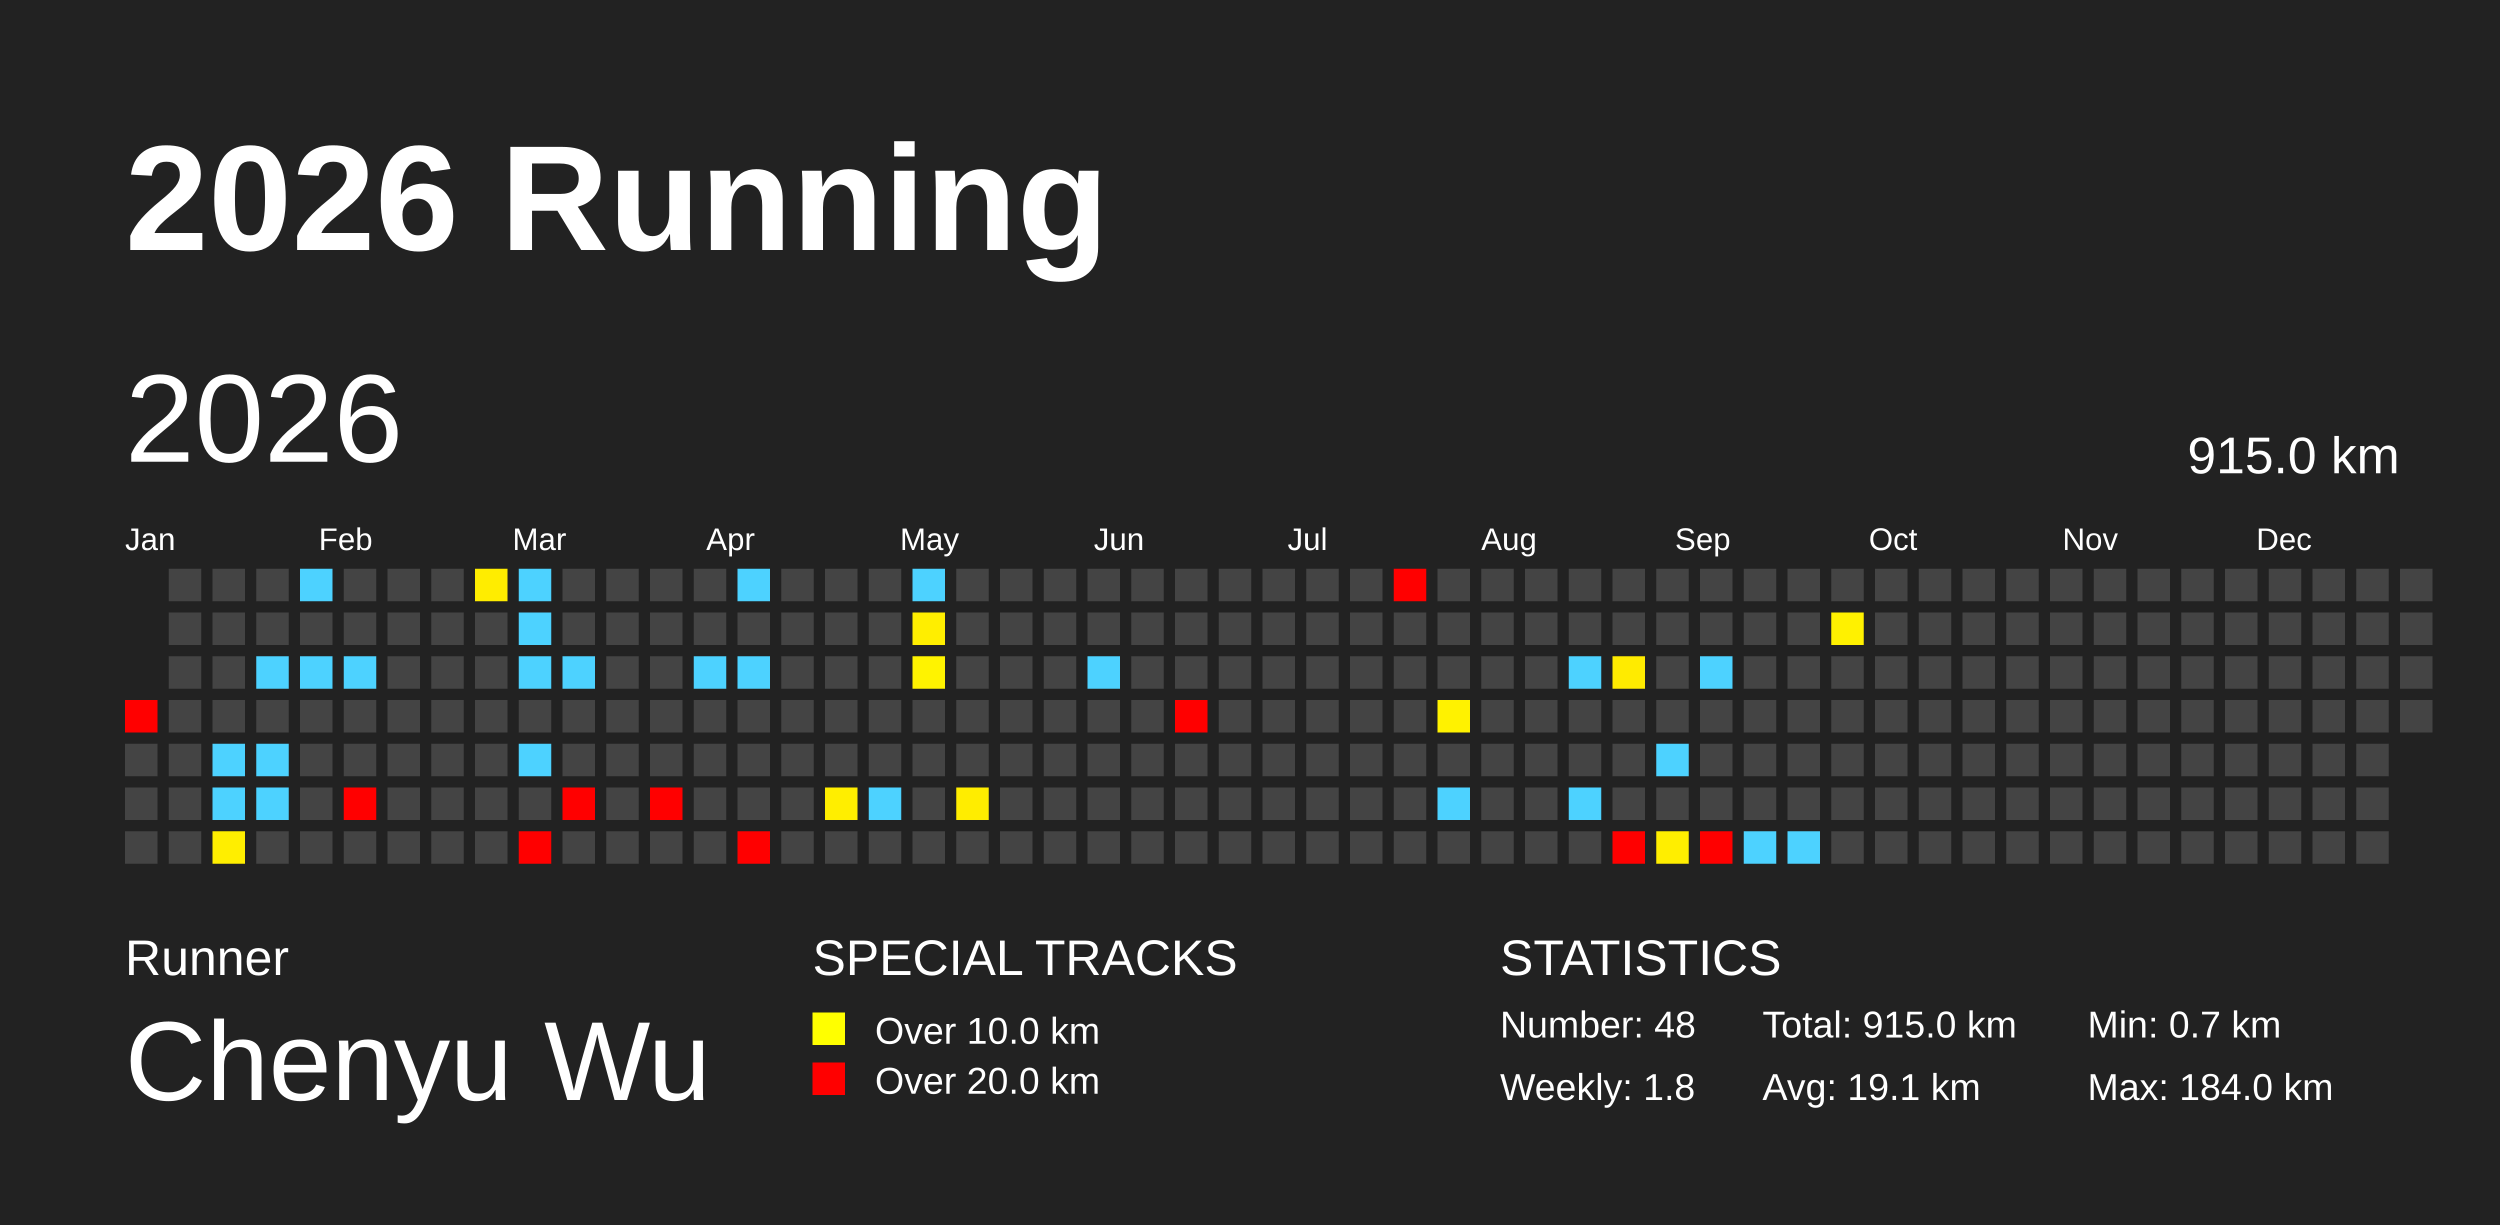
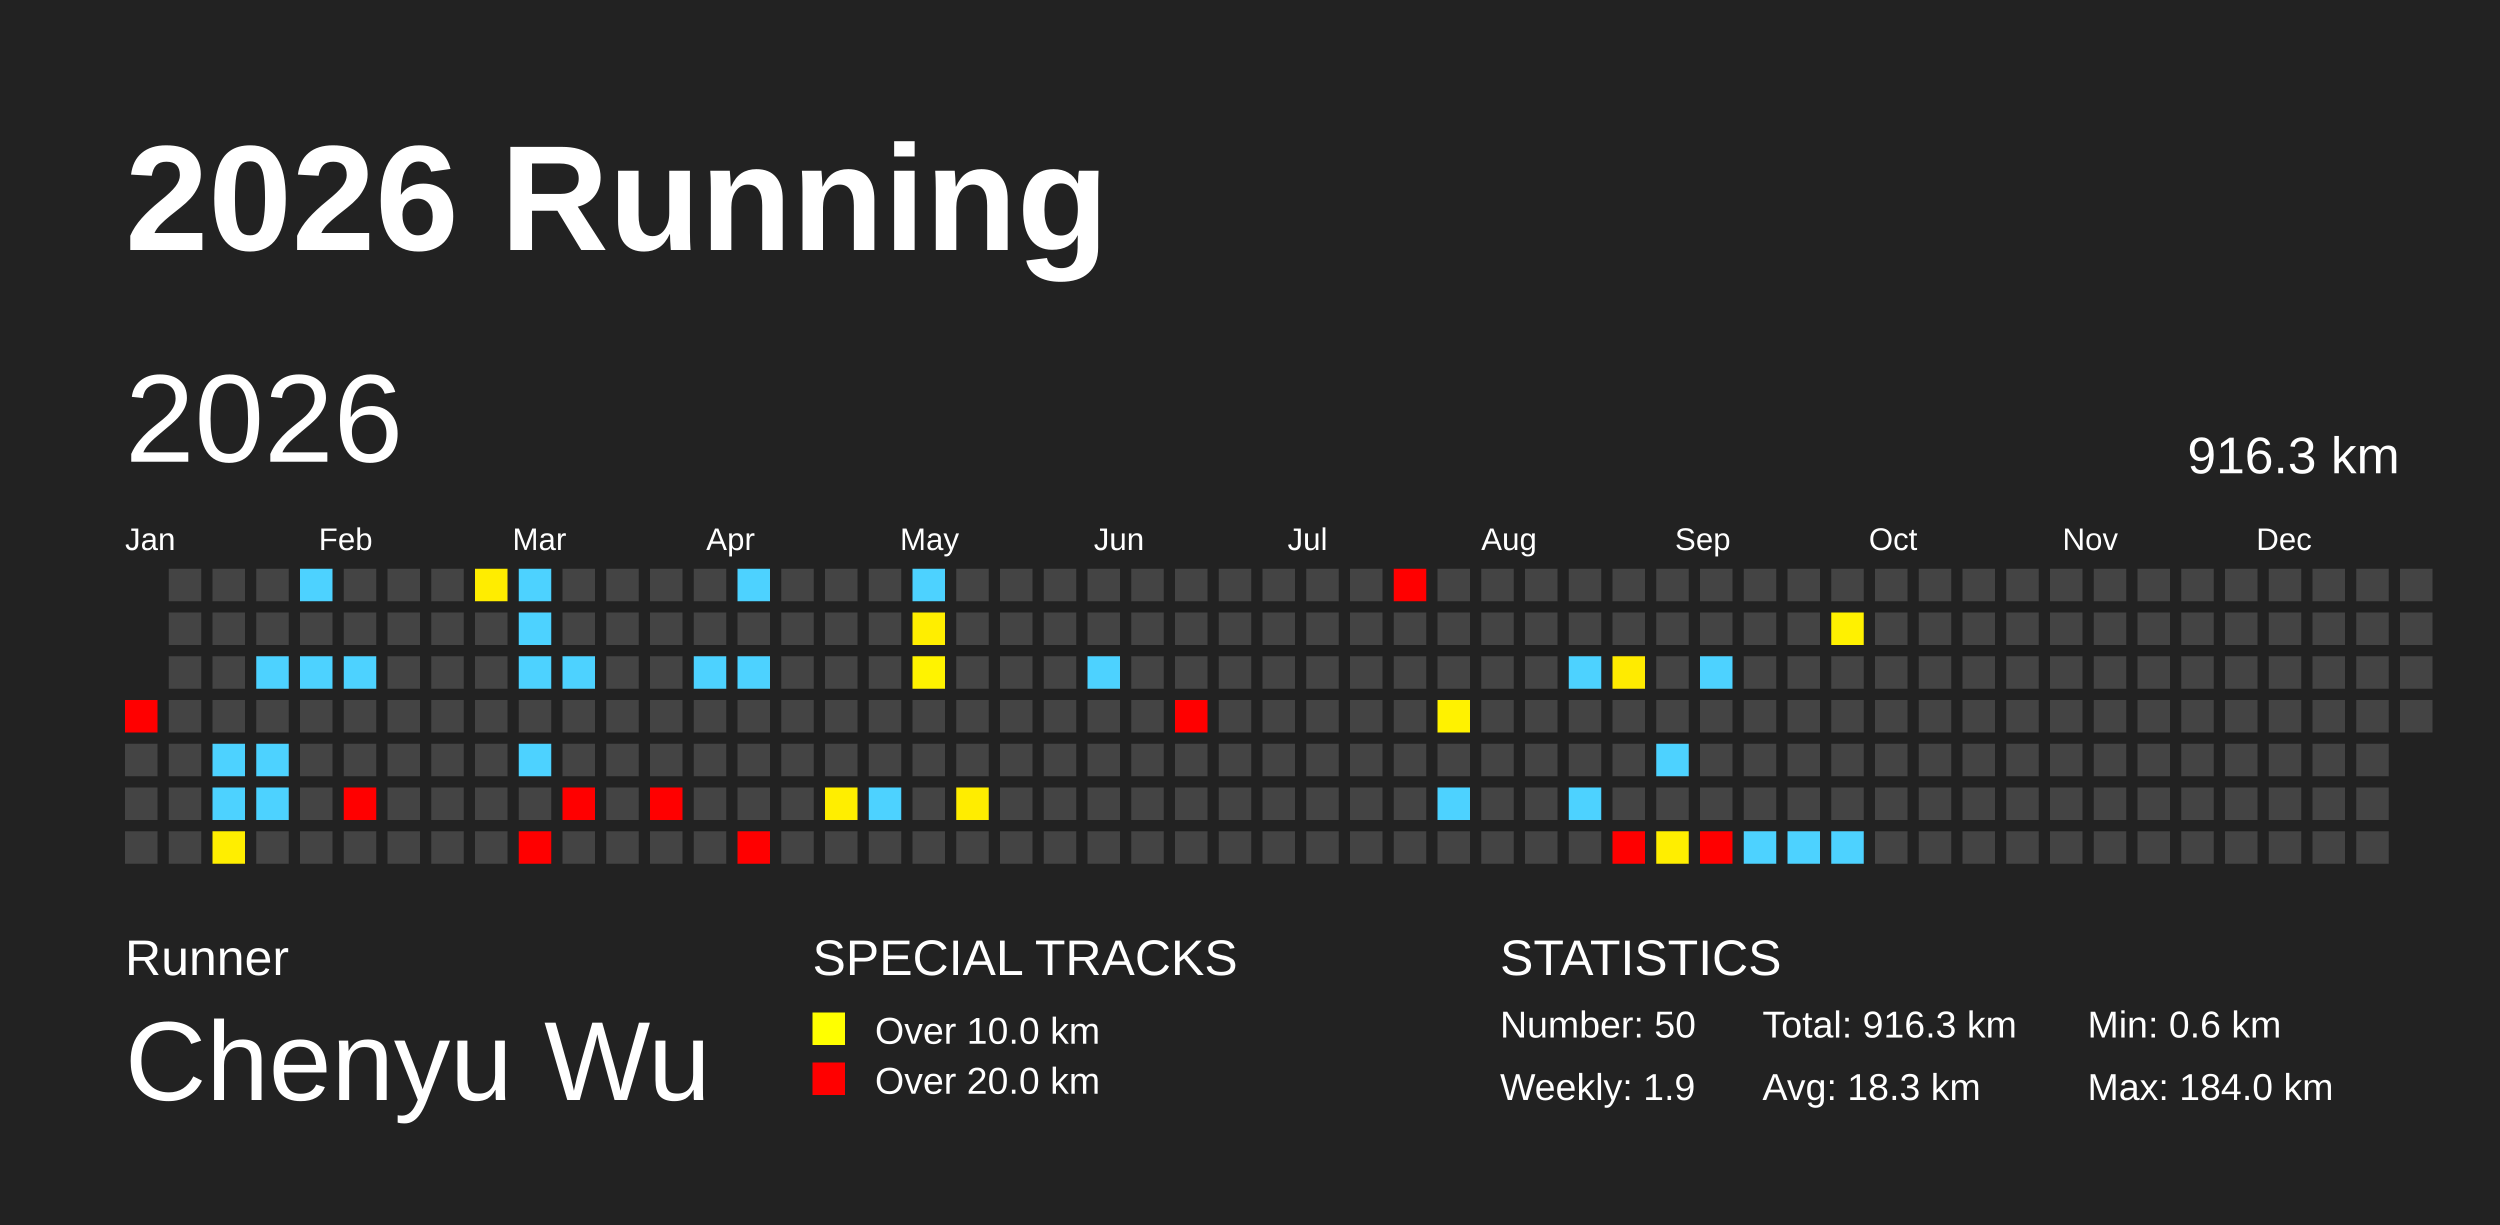
<svg xmlns="http://www.w3.org/2000/svg" baseProfile="full" height="98mm" version="1.1" viewBox="0,0,200,98" width="200mm">
  <defs />
  <rect fill="#222222" height="98" width="200" x="0" y="0" />
  <text fill="#FFFFFF" style="font-size:12px; font-family:Arial; font-weight:bold;" x="10" y="20">2026 Running</text>
  <text fill="#FFFFFF" style="font-size:4px; font-family:Arial" x="10" y="78">Runner</text>
  <text fill="#FFFFFF" style="font-size:9px; font-family:Arial" x="10" y="88">Chenyu Wu</text>
  <text fill="#FFFFFF" style="font-size:4px; font-family:Arial" x="65" y="78">SPECIAL TRACKS</text>
  <rect fill="yellow" height="2.6" width="2.6" x="65" y="81" />
  <text fill="#FFFFFF" style="font-size:3px; font-family:Arial" x="70" y="83.5">Over 10.0 km</text>
  <rect fill="red" height="2.6" width="2.6" x="65" y="85" />
  <text fill="#FFFFFF" style="font-size:3px; font-family:Arial" x="70" y="87.5">Over 20.0 km</text>
  <text fill="#FFFFFF" style="font-size:4px; font-family:Arial" x="120" y="78">STATISTICS</text>
-   <text fill="#FFFFFF" style="font-size:3px; font-family:Arial" x="120" y="83">Number: 48</text>
-   <text fill="#FFFFFF" style="font-size:3px; font-family:Arial" x="120" y="88">Weekly: 1.8</text>
-   <text fill="#FFFFFF" style="font-size:3px; font-family:Arial" x="141" y="83">Total: 915.0 km</text>
-   <text fill="#FFFFFF" style="font-size:3px; font-family:Arial" x="141" y="88">Avg: 19.1 km</text>
-   <text fill="#FFFFFF" style="font-size:3px; font-family:Arial" x="167" y="83">Min: 0.7 km</text>
+   <text fill="#FFFFFF" style="font-size:3px; font-family:Arial" x="120" y="83">Number: 50</text>
+   <text fill="#FFFFFF" style="font-size:3px; font-family:Arial" x="120" y="88">Weekly: 1.9</text>
+   <text fill="#FFFFFF" style="font-size:3px; font-family:Arial" x="141" y="83">Total: 916.3 km</text>
+   <text fill="#FFFFFF" style="font-size:3px; font-family:Arial" x="141" y="88">Avg: 18.3 km</text>
+   <text fill="#FFFFFF" style="font-size:3px; font-family:Arial" x="167" y="83">Min: 0.6 km</text>
  <text fill="#FFFFFF" style="font-size:3px; font-family:Arial" x="167" y="88">Max: 184.0 km</text>
  <text dominant-baseline="hanging" fill="#FFFFFF" style="font-size:10.0px; font-family:Arial;" x="10" y="30">2026</text>
-   <text dominant-baseline="hanging" fill="#FFFFFF" style="font-size:4.125px; font-family:Arial;" x="175" y="35">915.0 km</text>
+   <text dominant-baseline="hanging" fill="#FFFFFF" style="font-size:4.125px; font-family:Arial;" x="175" y="35">916.3 km</text>
  <text fill="#FFFFFF" style="font-size:2.5px; font-family:Arial" x="10.0" y="44">Jan</text>
  <text fill="#FFFFFF" style="font-size:2.5px; font-family:Arial" x="25.5" y="44">Feb</text>
  <text fill="#FFFFFF" style="font-size:2.5px; font-family:Arial" x="41.0" y="44">Mar</text>
  <text fill="#FFFFFF" style="font-size:2.5px; font-family:Arial" x="56.5" y="44">Apr</text>
  <text fill="#FFFFFF" style="font-size:2.5px; font-family:Arial" x="72.0" y="44">May</text>
  <text fill="#FFFFFF" style="font-size:2.5px; font-family:Arial" x="87.5" y="44">Jun</text>
  <text fill="#FFFFFF" style="font-size:2.5px; font-family:Arial" x="103.0" y="44">Jul</text>
  <text fill="#FFFFFF" style="font-size:2.5px; font-family:Arial" x="118.5" y="44">Aug</text>
  <text fill="#FFFFFF" style="font-size:2.5px; font-family:Arial" x="134.0" y="44">Sep</text>
  <text fill="#FFFFFF" style="font-size:2.5px; font-family:Arial" x="149.5" y="44">Oct</text>
  <text fill="#FFFFFF" style="font-size:2.5px; font-family:Arial" x="165.0" y="44">Nov</text>
  <text fill="#FFFFFF" style="font-size:2.5px; font-family:Arial" x="180.5" y="44">Dec</text>
  <rect fill="red" height="2.6" width="2.6" x="10.0" y="56.0" />
  <rect fill="#444444" height="2.6" width="2.6" x="10.0" y="59.5" />
  <rect fill="#444444" height="2.6" width="2.6" x="10.0" y="63.0" />
  <rect fill="#444444" height="2.6" width="2.6" x="10.0" y="66.5" />
  <rect fill="#444444" height="2.6" width="2.6" x="13.5" y="45.5" />
  <rect fill="#444444" height="2.6" width="2.6" x="13.5" y="49.0" />
  <rect fill="#444444" height="2.6" width="2.6" x="13.5" y="52.5" />
  <rect fill="#444444" height="2.6" width="2.6" x="13.5" y="56.0" />
  <rect fill="#444444" height="2.6" width="2.6" x="13.5" y="59.5" />
  <rect fill="#444444" height="2.6" width="2.6" x="13.5" y="63.0" />
  <rect fill="#444444" height="2.6" width="2.6" x="13.5" y="66.5" />
  <rect fill="#444444" height="2.6" width="2.6" x="17.0" y="45.5" />
  <rect fill="#444444" height="2.6" width="2.6" x="17.0" y="49.0" />
  <rect fill="#444444" height="2.6" width="2.6" x="17.0" y="52.5" />
  <rect fill="#444444" height="2.6" width="2.6" x="17.0" y="56.0" />
  <rect fill="#4dd2ff" height="2.6" width="2.6" x="17.0" y="59.5" />
  <rect fill="#4dd2ff" height="2.6" width="2.6" x="17.0" y="63.0" />
  <rect fill="#ffee00" height="2.6" width="2.6" x="17.0" y="66.5" />
  <rect fill="#444444" height="2.6" width="2.6" x="20.5" y="45.5" />
  <rect fill="#444444" height="2.6" width="2.6" x="20.5" y="49.0" />
  <rect fill="#4dd2ff" height="2.6" width="2.6" x="20.5" y="52.5" />
  <rect fill="#444444" height="2.6" width="2.6" x="20.5" y="56.0" />
  <rect fill="#4dd2ff" height="2.6" width="2.6" x="20.5" y="59.5" />
  <rect fill="#4dd2ff" height="2.6" width="2.6" x="20.5" y="63.0" />
  <rect fill="#444444" height="2.6" width="2.6" x="20.5" y="66.5" />
  <rect fill="#4dd2ff" height="2.6" width="2.6" x="24.0" y="45.5" />
  <rect fill="#444444" height="2.6" width="2.6" x="24.0" y="49.0" />
  <rect fill="#4dd2ff" height="2.6" width="2.6" x="24.0" y="52.5" />
  <rect fill="#444444" height="2.6" width="2.6" x="24.0" y="56.0" />
  <rect fill="#444444" height="2.6" width="2.6" x="24.0" y="59.5" />
  <rect fill="#444444" height="2.6" width="2.6" x="24.0" y="63.0" />
  <rect fill="#444444" height="2.6" width="2.6" x="24.0" y="66.5" />
  <rect fill="#444444" height="2.6" width="2.6" x="27.5" y="45.5" />
  <rect fill="#444444" height="2.6" width="2.6" x="27.5" y="49.0" />
  <rect fill="#4dd2ff" height="2.6" width="2.6" x="27.5" y="52.5" />
  <rect fill="#444444" height="2.6" width="2.6" x="27.5" y="56.0" />
  <rect fill="#444444" height="2.6" width="2.6" x="27.5" y="59.5" />
  <rect fill="red" height="2.6" width="2.6" x="27.5" y="63.0" />
  <rect fill="#444444" height="2.6" width="2.6" x="27.5" y="66.5" />
  <rect fill="#444444" height="2.6" width="2.6" x="31.0" y="45.5" />
  <rect fill="#444444" height="2.6" width="2.6" x="31.0" y="49.0" />
  <rect fill="#444444" height="2.6" width="2.6" x="31.0" y="52.5" />
  <rect fill="#444444" height="2.6" width="2.6" x="31.0" y="56.0" />
  <rect fill="#444444" height="2.6" width="2.6" x="31.0" y="59.5" />
  <rect fill="#444444" height="2.6" width="2.6" x="31.0" y="63.0" />
  <rect fill="#444444" height="2.6" width="2.6" x="31.0" y="66.5" />
  <rect fill="#444444" height="2.6" width="2.6" x="34.5" y="45.5" />
  <rect fill="#444444" height="2.6" width="2.6" x="34.5" y="49.0" />
  <rect fill="#444444" height="2.6" width="2.6" x="34.5" y="52.5" />
  <rect fill="#444444" height="2.6" width="2.6" x="34.5" y="56.0" />
  <rect fill="#444444" height="2.6" width="2.6" x="34.5" y="59.5" />
  <rect fill="#444444" height="2.6" width="2.6" x="34.5" y="63.0" />
  <rect fill="#444444" height="2.6" width="2.6" x="34.5" y="66.5" />
  <rect fill="#ffed00" height="2.6" width="2.6" x="38.0" y="45.5" />
  <rect fill="#444444" height="2.6" width="2.6" x="38.0" y="49.0" />
  <rect fill="#444444" height="2.6" width="2.6" x="38.0" y="52.5" />
  <rect fill="#444444" height="2.6" width="2.6" x="38.0" y="56.0" />
  <rect fill="#444444" height="2.6" width="2.6" x="38.0" y="59.5" />
  <rect fill="#444444" height="2.6" width="2.6" x="38.0" y="63.0" />
  <rect fill="#444444" height="2.6" width="2.6" x="38.0" y="66.5" />
  <rect fill="#4dd2ff" height="2.6" width="2.6" x="41.5" y="45.5" />
  <rect fill="#4dd2ff" height="2.6" width="2.6" x="41.5" y="49.0" />
  <rect fill="#4dd2ff" height="2.6" width="2.6" x="41.5" y="52.5" />
  <rect fill="#444444" height="2.6" width="2.6" x="41.5" y="56.0" />
  <rect fill="#4dd2ff" height="2.6" width="2.6" x="41.5" y="59.5" />
  <rect fill="#444444" height="2.6" width="2.6" x="41.5" y="63.0" />
  <rect fill="red" height="2.6" width="2.6" x="41.5" y="66.5" />
  <rect fill="#444444" height="2.6" width="2.6" x="45.0" y="45.5" />
  <rect fill="#444444" height="2.6" width="2.6" x="45.0" y="49.0" />
  <rect fill="#4dd2ff" height="2.6" width="2.6" x="45.0" y="52.5" />
  <rect fill="#444444" height="2.6" width="2.6" x="45.0" y="56.0" />
  <rect fill="#444444" height="2.6" width="2.6" x="45.0" y="59.5" />
  <rect fill="red" height="2.6" width="2.6" x="45.0" y="63.0" />
  <rect fill="#444444" height="2.6" width="2.6" x="45.0" y="66.5" />
  <rect fill="#444444" height="2.6" width="2.6" x="48.5" y="45.5" />
  <rect fill="#444444" height="2.6" width="2.6" x="48.5" y="49.0" />
  <rect fill="#444444" height="2.6" width="2.6" x="48.5" y="52.5" />
  <rect fill="#444444" height="2.6" width="2.6" x="48.5" y="56.0" />
  <rect fill="#444444" height="2.6" width="2.6" x="48.5" y="59.5" />
  <rect fill="#444444" height="2.6" width="2.6" x="48.5" y="63.0" />
  <rect fill="#444444" height="2.6" width="2.6" x="48.5" y="66.5" />
  <rect fill="#444444" height="2.6" width="2.6" x="52.0" y="45.5" />
  <rect fill="#444444" height="2.6" width="2.6" x="52.0" y="49.0" />
  <rect fill="#444444" height="2.6" width="2.6" x="52.0" y="52.5" />
  <rect fill="#444444" height="2.6" width="2.6" x="52.0" y="56.0" />
  <rect fill="#444444" height="2.6" width="2.6" x="52.0" y="59.5" />
  <rect fill="red" height="2.6" width="2.6" x="52.0" y="63.0" />
  <rect fill="#444444" height="2.6" width="2.6" x="52.0" y="66.5" />
  <rect fill="#444444" height="2.6" width="2.6" x="55.5" y="45.5" />
  <rect fill="#444444" height="2.6" width="2.6" x="55.5" y="49.0" />
  <rect fill="#4dd2ff" height="2.6" width="2.6" x="55.5" y="52.5" />
  <rect fill="#444444" height="2.6" width="2.6" x="55.5" y="56.0" />
  <rect fill="#444444" height="2.6" width="2.6" x="55.5" y="59.5" />
  <rect fill="#444444" height="2.6" width="2.6" x="55.5" y="63.0" />
  <rect fill="#444444" height="2.6" width="2.6" x="55.5" y="66.5" />
  <rect fill="#4dd2ff" height="2.6" width="2.6" x="59.0" y="45.5" />
  <rect fill="#444444" height="2.6" width="2.6" x="59.0" y="49.0" />
  <rect fill="#4dd2ff" height="2.6" width="2.6" x="59.0" y="52.5" />
  <rect fill="#444444" height="2.6" width="2.6" x="59.0" y="56.0" />
  <rect fill="#444444" height="2.6" width="2.6" x="59.0" y="59.5" />
  <rect fill="#444444" height="2.6" width="2.6" x="59.0" y="63.0" />
  <rect fill="red" height="2.6" width="2.6" x="59.0" y="66.5" />
  <rect fill="#444444" height="2.6" width="2.6" x="62.5" y="45.5" />
  <rect fill="#444444" height="2.6" width="2.6" x="62.5" y="49.0" />
  <rect fill="#444444" height="2.6" width="2.6" x="62.5" y="52.5" />
  <rect fill="#444444" height="2.6" width="2.6" x="62.5" y="56.0" />
  <rect fill="#444444" height="2.6" width="2.6" x="62.5" y="59.5" />
  <rect fill="#444444" height="2.6" width="2.6" x="62.5" y="63.0" />
  <rect fill="#444444" height="2.6" width="2.6" x="62.5" y="66.5" />
  <rect fill="#444444" height="2.6" width="2.6" x="66.0" y="45.5" />
  <rect fill="#444444" height="2.6" width="2.6" x="66.0" y="49.0" />
  <rect fill="#444444" height="2.6" width="2.6" x="66.0" y="52.5" />
  <rect fill="#444444" height="2.6" width="2.6" x="66.0" y="56.0" />
  <rect fill="#444444" height="2.6" width="2.6" x="66.0" y="59.5" />
  <rect fill="#ffee00" height="2.6" width="2.6" x="66.0" y="63.0" />
  <rect fill="#444444" height="2.6" width="2.6" x="66.0" y="66.5" />
  <rect fill="#444444" height="2.6" width="2.6" x="69.5" y="45.5" />
  <rect fill="#444444" height="2.6" width="2.6" x="69.5" y="49.0" />
  <rect fill="#444444" height="2.6" width="2.6" x="69.5" y="52.5" />
  <rect fill="#444444" height="2.6" width="2.6" x="69.5" y="56.0" />
  <rect fill="#444444" height="2.6" width="2.6" x="69.5" y="59.5" />
  <rect fill="#4dd2ff" height="2.6" width="2.6" x="69.5" y="63.0" />
  <rect fill="#444444" height="2.6" width="2.6" x="69.5" y="66.5" />
  <rect fill="#4dd2ff" height="2.6" width="2.6" x="73.0" y="45.5" />
  <rect fill="#ffee00" height="2.6" width="2.6" x="73.0" y="49.0" />
  <rect fill="#fff300" height="2.6" width="2.6" x="73.0" y="52.5" />
  <rect fill="#444444" height="2.6" width="2.6" x="73.0" y="56.0" />
  <rect fill="#444444" height="2.6" width="2.6" x="73.0" y="59.5" />
  <rect fill="#444444" height="2.6" width="2.6" x="73.0" y="63.0" />
  <rect fill="#444444" height="2.6" width="2.6" x="73.0" y="66.5" />
  <rect fill="#444444" height="2.6" width="2.6" x="76.5" y="45.5" />
  <rect fill="#444444" height="2.6" width="2.6" x="76.5" y="49.0" />
  <rect fill="#444444" height="2.6" width="2.6" x="76.5" y="52.5" />
  <rect fill="#444444" height="2.6" width="2.6" x="76.5" y="56.0" />
  <rect fill="#444444" height="2.6" width="2.6" x="76.5" y="59.5" />
  <rect fill="#ffed00" height="2.6" width="2.6" x="76.5" y="63.0" />
  <rect fill="#444444" height="2.6" width="2.6" x="76.5" y="66.5" />
  <rect fill="#444444" height="2.6" width="2.6" x="80.0" y="45.5" />
  <rect fill="#444444" height="2.6" width="2.6" x="80.0" y="49.0" />
  <rect fill="#444444" height="2.6" width="2.6" x="80.0" y="52.5" />
  <rect fill="#444444" height="2.6" width="2.6" x="80.0" y="56.0" />
  <rect fill="#444444" height="2.6" width="2.6" x="80.0" y="59.5" />
  <rect fill="#444444" height="2.6" width="2.6" x="80.0" y="63.0" />
  <rect fill="#444444" height="2.6" width="2.6" x="80.0" y="66.5" />
  <rect fill="#444444" height="2.6" width="2.6" x="83.5" y="45.5" />
  <rect fill="#444444" height="2.6" width="2.6" x="83.5" y="49.0" />
  <rect fill="#444444" height="2.6" width="2.6" x="83.5" y="52.5" />
  <rect fill="#444444" height="2.6" width="2.6" x="83.5" y="56.0" />
  <rect fill="#444444" height="2.6" width="2.6" x="83.5" y="59.5" />
  <rect fill="#444444" height="2.6" width="2.6" x="83.5" y="63.0" />
  <rect fill="#444444" height="2.6" width="2.6" x="83.5" y="66.5" />
  <rect fill="#444444" height="2.6" width="2.6" x="87.0" y="45.5" />
  <rect fill="#444444" height="2.6" width="2.6" x="87.0" y="49.0" />
  <rect fill="#4dd2ff" height="2.6" width="2.6" x="87.0" y="52.5" />
  <rect fill="#444444" height="2.6" width="2.6" x="87.0" y="56.0" />
  <rect fill="#444444" height="2.6" width="2.6" x="87.0" y="59.5" />
  <rect fill="#444444" height="2.6" width="2.6" x="87.0" y="63.0" />
  <rect fill="#444444" height="2.6" width="2.6" x="87.0" y="66.5" />
  <rect fill="#444444" height="2.6" width="2.6" x="90.5" y="45.5" />
  <rect fill="#444444" height="2.6" width="2.6" x="90.5" y="49.0" />
  <rect fill="#444444" height="2.6" width="2.6" x="90.5" y="52.5" />
  <rect fill="#444444" height="2.6" width="2.6" x="90.5" y="56.0" />
  <rect fill="#444444" height="2.6" width="2.6" x="90.5" y="59.5" />
  <rect fill="#444444" height="2.6" width="2.6" x="90.5" y="63.0" />
  <rect fill="#444444" height="2.6" width="2.6" x="90.5" y="66.5" />
  <rect fill="#444444" height="2.6" width="2.6" x="94.0" y="45.5" />
  <rect fill="#444444" height="2.6" width="2.6" x="94.0" y="49.0" />
  <rect fill="#444444" height="2.6" width="2.6" x="94.0" y="52.5" />
  <rect fill="red" height="2.6" width="2.6" x="94.0" y="56.0" />
  <rect fill="#444444" height="2.6" width="2.6" x="94.0" y="59.5" />
  <rect fill="#444444" height="2.6" width="2.6" x="94.0" y="63.0" />
  <rect fill="#444444" height="2.6" width="2.6" x="94.0" y="66.5" />
  <rect fill="#444444" height="2.6" width="2.6" x="97.5" y="45.5" />
  <rect fill="#444444" height="2.6" width="2.6" x="97.5" y="49.0" />
  <rect fill="#444444" height="2.6" width="2.6" x="97.5" y="52.5" />
  <rect fill="#444444" height="2.6" width="2.6" x="97.5" y="56.0" />
  <rect fill="#444444" height="2.6" width="2.6" x="97.5" y="59.5" />
  <rect fill="#444444" height="2.6" width="2.6" x="97.5" y="63.0" />
  <rect fill="#444444" height="2.6" width="2.6" x="97.5" y="66.5" />
  <rect fill="#444444" height="2.6" width="2.6" x="101.0" y="45.5" />
  <rect fill="#444444" height="2.6" width="2.6" x="101.0" y="49.0" />
  <rect fill="#444444" height="2.6" width="2.6" x="101.0" y="52.5" />
  <rect fill="#444444" height="2.6" width="2.6" x="101.0" y="56.0" />
  <rect fill="#444444" height="2.6" width="2.6" x="101.0" y="59.5" />
  <rect fill="#444444" height="2.6" width="2.6" x="101.0" y="63.0" />
  <rect fill="#444444" height="2.6" width="2.6" x="101.0" y="66.5" />
  <rect fill="#444444" height="2.6" width="2.6" x="104.5" y="45.5" />
  <rect fill="#444444" height="2.6" width="2.6" x="104.5" y="49.0" />
  <rect fill="#444444" height="2.6" width="2.6" x="104.5" y="52.5" />
  <rect fill="#444444" height="2.6" width="2.6" x="104.5" y="56.0" />
  <rect fill="#444444" height="2.6" width="2.6" x="104.5" y="59.5" />
  <rect fill="#444444" height="2.6" width="2.6" x="104.5" y="63.0" />
  <rect fill="#444444" height="2.6" width="2.6" x="104.5" y="66.5" />
  <rect fill="#444444" height="2.6" width="2.6" x="108.0" y="45.5" />
  <rect fill="#444444" height="2.6" width="2.6" x="108.0" y="49.0" />
  <rect fill="#444444" height="2.6" width="2.6" x="108.0" y="52.5" />
  <rect fill="#444444" height="2.6" width="2.6" x="108.0" y="56.0" />
  <rect fill="#444444" height="2.6" width="2.6" x="108.0" y="59.5" />
  <rect fill="#444444" height="2.6" width="2.6" x="108.0" y="63.0" />
  <rect fill="#444444" height="2.6" width="2.6" x="108.0" y="66.5" />
  <rect fill="red" height="2.6" width="2.6" x="111.5" y="45.5" />
  <rect fill="#444444" height="2.6" width="2.6" x="111.5" y="49.0" />
  <rect fill="#444444" height="2.6" width="2.6" x="111.5" y="52.5" />
  <rect fill="#444444" height="2.6" width="2.6" x="111.5" y="56.0" />
  <rect fill="#444444" height="2.6" width="2.6" x="111.5" y="59.5" />
  <rect fill="#444444" height="2.6" width="2.6" x="111.5" y="63.0" />
  <rect fill="#444444" height="2.6" width="2.6" x="111.5" y="66.5" />
  <rect fill="#444444" height="2.6" width="2.6" x="115.0" y="45.5" />
  <rect fill="#444444" height="2.6" width="2.6" x="115.0" y="49.0" />
  <rect fill="#444444" height="2.6" width="2.6" x="115.0" y="52.5" />
  <rect fill="#fff200" height="2.6" width="2.6" x="115.0" y="56.0" />
  <rect fill="#444444" height="2.6" width="2.6" x="115.0" y="59.5" />
  <rect fill="#4dd2ff" height="2.6" width="2.6" x="115.0" y="63.0" />
  <rect fill="#444444" height="2.6" width="2.6" x="115.0" y="66.5" />
  <rect fill="#444444" height="2.6" width="2.6" x="118.5" y="45.5" />
  <rect fill="#444444" height="2.6" width="2.6" x="118.5" y="49.0" />
  <rect fill="#444444" height="2.6" width="2.6" x="118.5" y="52.5" />
  <rect fill="#444444" height="2.6" width="2.6" x="118.5" y="56.0" />
  <rect fill="#444444" height="2.6" width="2.6" x="118.5" y="59.5" />
  <rect fill="#444444" height="2.6" width="2.6" x="118.5" y="63.0" />
  <rect fill="#444444" height="2.6" width="2.6" x="118.5" y="66.5" />
  <rect fill="#444444" height="2.6" width="2.6" x="122.0" y="45.5" />
  <rect fill="#444444" height="2.6" width="2.6" x="122.0" y="49.0" />
  <rect fill="#444444" height="2.6" width="2.6" x="122.0" y="52.5" />
  <rect fill="#444444" height="2.6" width="2.6" x="122.0" y="56.0" />
  <rect fill="#444444" height="2.6" width="2.6" x="122.0" y="59.5" />
  <rect fill="#444444" height="2.6" width="2.6" x="122.0" y="63.0" />
  <rect fill="#444444" height="2.6" width="2.6" x="122.0" y="66.5" />
  <rect fill="#444444" height="2.6" width="2.6" x="125.5" y="45.5" />
  <rect fill="#444444" height="2.6" width="2.6" x="125.5" y="49.0" />
  <rect fill="#4dd2ff" height="2.6" width="2.6" x="125.5" y="52.5" />
  <rect fill="#444444" height="2.6" width="2.6" x="125.5" y="56.0" />
  <rect fill="#444444" height="2.6" width="2.6" x="125.5" y="59.5" />
  <rect fill="#4dd2ff" height="2.6" width="2.6" x="125.5" y="63.0" />
  <rect fill="#444444" height="2.6" width="2.6" x="125.5" y="66.5" />
  <rect fill="#444444" height="2.6" width="2.6" x="129.0" y="45.5" />
  <rect fill="#444444" height="2.6" width="2.6" x="129.0" y="49.0" />
  <rect fill="#ffeb00" height="2.6" width="2.6" x="129.0" y="52.5" />
  <rect fill="#444444" height="2.6" width="2.6" x="129.0" y="56.0" />
  <rect fill="#444444" height="2.6" width="2.6" x="129.0" y="59.5" />
  <rect fill="#444444" height="2.6" width="2.6" x="129.0" y="63.0" />
  <rect fill="red" height="2.6" width="2.6" x="129.0" y="66.5" />
  <rect fill="#444444" height="2.6" width="2.6" x="132.5" y="45.5" />
  <rect fill="#444444" height="2.6" width="2.6" x="132.5" y="49.0" />
  <rect fill="#444444" height="2.6" width="2.6" x="132.5" y="52.5" />
  <rect fill="#444444" height="2.6" width="2.6" x="132.5" y="56.0" />
  <rect fill="#4dd2ff" height="2.6" width="2.6" x="132.5" y="59.5" />
  <rect fill="#444444" height="2.6" width="2.6" x="132.5" y="63.0" />
  <rect fill="#ffee00" height="2.6" width="2.6" x="132.5" y="66.5" />
  <rect fill="#444444" height="2.6" width="2.6" x="136.0" y="45.5" />
  <rect fill="#444444" height="2.6" width="2.6" x="136.0" y="49.0" />
  <rect fill="#4dd2ff" height="2.6" width="2.6" x="136.0" y="52.5" />
  <rect fill="#444444" height="2.6" width="2.6" x="136.0" y="56.0" />
  <rect fill="#444444" height="2.6" width="2.6" x="136.0" y="59.5" />
  <rect fill="#444444" height="2.6" width="2.6" x="136.0" y="63.0" />
  <rect fill="red" height="2.6" width="2.6" x="136.0" y="66.5" />
  <rect fill="#444444" height="2.6" width="2.6" x="139.5" y="45.5" />
  <rect fill="#444444" height="2.6" width="2.6" x="139.5" y="49.0" />
  <rect fill="#444444" height="2.6" width="2.6" x="139.5" y="52.5" />
  <rect fill="#444444" height="2.6" width="2.6" x="139.5" y="56.0" />
  <rect fill="#444444" height="2.6" width="2.6" x="139.5" y="59.5" />
  <rect fill="#444444" height="2.6" width="2.6" x="139.5" y="63.0" />
  <rect fill="#4dd2ff" height="2.6" width="2.6" x="139.5" y="66.5" />
  <rect fill="#444444" height="2.6" width="2.6" x="143.0" y="45.5" />
  <rect fill="#444444" height="2.6" width="2.6" x="143.0" y="49.0" />
  <rect fill="#444444" height="2.6" width="2.6" x="143.0" y="52.5" />
  <rect fill="#444444" height="2.6" width="2.6" x="143.0" y="56.0" />
  <rect fill="#444444" height="2.6" width="2.6" x="143.0" y="59.5" />
  <rect fill="#444444" height="2.6" width="2.6" x="143.0" y="63.0" />
  <rect fill="#4dd2ff" height="2.6" width="2.6" x="143.0" y="66.5" />
  <rect fill="#444444" height="2.6" width="2.6" x="146.5" y="45.5" />
  <rect fill="#fff100" height="2.6" width="2.6" x="146.5" y="49.0" />
  <rect fill="#444444" height="2.6" width="2.6" x="146.5" y="52.5" />
  <rect fill="#444444" height="2.6" width="2.6" x="146.5" y="56.0" />
  <rect fill="#444444" height="2.6" width="2.6" x="146.5" y="59.5" />
  <rect fill="#444444" height="2.6" width="2.6" x="146.5" y="63.0" />
-   <rect fill="#444444" height="2.6" width="2.6" x="146.5" y="66.5" />
+   <rect fill="#4dd2ff" height="2.6" width="2.6" x="146.5" y="66.5" />
  <rect fill="#444444" height="2.6" width="2.6" x="150.0" y="45.5" />
  <rect fill="#444444" height="2.6" width="2.6" x="150.0" y="49.0" />
  <rect fill="#444444" height="2.6" width="2.6" x="150.0" y="52.5" />
  <rect fill="#444444" height="2.6" width="2.6" x="150.0" y="56.0" />
  <rect fill="#444444" height="2.6" width="2.6" x="150.0" y="59.5" />
  <rect fill="#444444" height="2.6" width="2.6" x="150.0" y="63.0" />
  <rect fill="#444444" height="2.6" width="2.6" x="150.0" y="66.5" />
  <rect fill="#444444" height="2.6" width="2.6" x="153.5" y="45.5" />
  <rect fill="#444444" height="2.6" width="2.6" x="153.5" y="49.0" />
  <rect fill="#444444" height="2.6" width="2.6" x="153.5" y="52.5" />
  <rect fill="#444444" height="2.6" width="2.6" x="153.5" y="56.0" />
  <rect fill="#444444" height="2.6" width="2.6" x="153.5" y="59.5" />
  <rect fill="#444444" height="2.6" width="2.6" x="153.5" y="63.0" />
  <rect fill="#444444" height="2.6" width="2.6" x="153.5" y="66.5" />
  <rect fill="#444444" height="2.6" width="2.6" x="157.0" y="45.5" />
  <rect fill="#444444" height="2.6" width="2.6" x="157.0" y="49.0" />
  <rect fill="#444444" height="2.6" width="2.6" x="157.0" y="52.5" />
  <rect fill="#444444" height="2.6" width="2.6" x="157.0" y="56.0" />
  <rect fill="#444444" height="2.6" width="2.6" x="157.0" y="59.5" />
  <rect fill="#444444" height="2.6" width="2.6" x="157.0" y="63.0" />
  <rect fill="#444444" height="2.6" width="2.6" x="157.0" y="66.5" />
  <rect fill="#444444" height="2.6" width="2.6" x="160.5" y="45.5" />
  <rect fill="#444444" height="2.6" width="2.6" x="160.5" y="49.0" />
  <rect fill="#444444" height="2.6" width="2.6" x="160.5" y="52.5" />
  <rect fill="#444444" height="2.6" width="2.6" x="160.5" y="56.0" />
  <rect fill="#444444" height="2.6" width="2.6" x="160.5" y="59.5" />
  <rect fill="#444444" height="2.6" width="2.6" x="160.5" y="63.0" />
  <rect fill="#444444" height="2.6" width="2.6" x="160.5" y="66.5" />
  <rect fill="#444444" height="2.6" width="2.6" x="164.0" y="45.5" />
  <rect fill="#444444" height="2.6" width="2.6" x="164.0" y="49.0" />
  <rect fill="#444444" height="2.6" width="2.6" x="164.0" y="52.5" />
  <rect fill="#444444" height="2.6" width="2.6" x="164.0" y="56.0" />
  <rect fill="#444444" height="2.6" width="2.6" x="164.0" y="59.5" />
  <rect fill="#444444" height="2.6" width="2.6" x="164.0" y="63.0" />
  <rect fill="#444444" height="2.6" width="2.6" x="164.0" y="66.5" />
  <rect fill="#444444" height="2.6" width="2.6" x="167.5" y="45.5" />
  <rect fill="#444444" height="2.6" width="2.6" x="167.5" y="49.0" />
  <rect fill="#444444" height="2.6" width="2.6" x="167.5" y="52.5" />
  <rect fill="#444444" height="2.6" width="2.6" x="167.5" y="56.0" />
  <rect fill="#444444" height="2.6" width="2.6" x="167.5" y="59.5" />
  <rect fill="#444444" height="2.6" width="2.6" x="167.5" y="63.0" />
  <rect fill="#444444" height="2.6" width="2.6" x="167.5" y="66.5" />
  <rect fill="#444444" height="2.6" width="2.6" x="171.0" y="45.5" />
  <rect fill="#444444" height="2.6" width="2.6" x="171.0" y="49.0" />
  <rect fill="#444444" height="2.6" width="2.6" x="171.0" y="52.5" />
  <rect fill="#444444" height="2.6" width="2.6" x="171.0" y="56.0" />
  <rect fill="#444444" height="2.6" width="2.6" x="171.0" y="59.5" />
  <rect fill="#444444" height="2.6" width="2.6" x="171.0" y="63.0" />
  <rect fill="#444444" height="2.6" width="2.6" x="171.0" y="66.5" />
  <rect fill="#444444" height="2.6" width="2.6" x="174.5" y="45.5" />
  <rect fill="#444444" height="2.6" width="2.6" x="174.5" y="49.0" />
  <rect fill="#444444" height="2.6" width="2.6" x="174.5" y="52.5" />
  <rect fill="#444444" height="2.6" width="2.6" x="174.5" y="56.0" />
  <rect fill="#444444" height="2.6" width="2.6" x="174.5" y="59.5" />
  <rect fill="#444444" height="2.6" width="2.6" x="174.5" y="63.0" />
  <rect fill="#444444" height="2.6" width="2.6" x="174.5" y="66.5" />
  <rect fill="#444444" height="2.6" width="2.6" x="178.0" y="45.5" />
  <rect fill="#444444" height="2.6" width="2.6" x="178.0" y="49.0" />
  <rect fill="#444444" height="2.6" width="2.6" x="178.0" y="52.5" />
  <rect fill="#444444" height="2.6" width="2.6" x="178.0" y="56.0" />
  <rect fill="#444444" height="2.6" width="2.6" x="178.0" y="59.5" />
  <rect fill="#444444" height="2.6" width="2.6" x="178.0" y="63.0" />
  <rect fill="#444444" height="2.6" width="2.6" x="178.0" y="66.5" />
  <rect fill="#444444" height="2.6" width="2.6" x="181.5" y="45.5" />
  <rect fill="#444444" height="2.6" width="2.6" x="181.5" y="49.0" />
  <rect fill="#444444" height="2.6" width="2.6" x="181.5" y="52.5" />
  <rect fill="#444444" height="2.6" width="2.6" x="181.5" y="56.0" />
  <rect fill="#444444" height="2.6" width="2.6" x="181.5" y="59.5" />
  <rect fill="#444444" height="2.6" width="2.6" x="181.5" y="63.0" />
  <rect fill="#444444" height="2.6" width="2.6" x="181.5" y="66.5" />
  <rect fill="#444444" height="2.6" width="2.6" x="185.0" y="45.5" />
  <rect fill="#444444" height="2.6" width="2.6" x="185.0" y="49.0" />
  <rect fill="#444444" height="2.6" width="2.6" x="185.0" y="52.5" />
  <rect fill="#444444" height="2.6" width="2.6" x="185.0" y="56.0" />
  <rect fill="#444444" height="2.6" width="2.6" x="185.0" y="59.5" />
  <rect fill="#444444" height="2.6" width="2.6" x="185.0" y="63.0" />
  <rect fill="#444444" height="2.6" width="2.6" x="185.0" y="66.5" />
  <rect fill="#444444" height="2.6" width="2.6" x="188.5" y="45.5" />
  <rect fill="#444444" height="2.6" width="2.6" x="188.5" y="49.0" />
  <rect fill="#444444" height="2.6" width="2.6" x="188.5" y="52.5" />
  <rect fill="#444444" height="2.6" width="2.6" x="188.5" y="56.0" />
  <rect fill="#444444" height="2.6" width="2.6" x="188.5" y="59.5" />
  <rect fill="#444444" height="2.6" width="2.6" x="188.5" y="63.0" />
  <rect fill="#444444" height="2.6" width="2.6" x="188.5" y="66.5" />
  <rect fill="#444444" height="2.6" width="2.6" x="192.0" y="45.5" />
  <rect fill="#444444" height="2.6" width="2.6" x="192.0" y="49.0" />
  <rect fill="#444444" height="2.6" width="2.6" x="192.0" y="52.5" />
  <rect fill="#444444" height="2.6" width="2.6" x="192.0" y="56.0" />
</svg>
